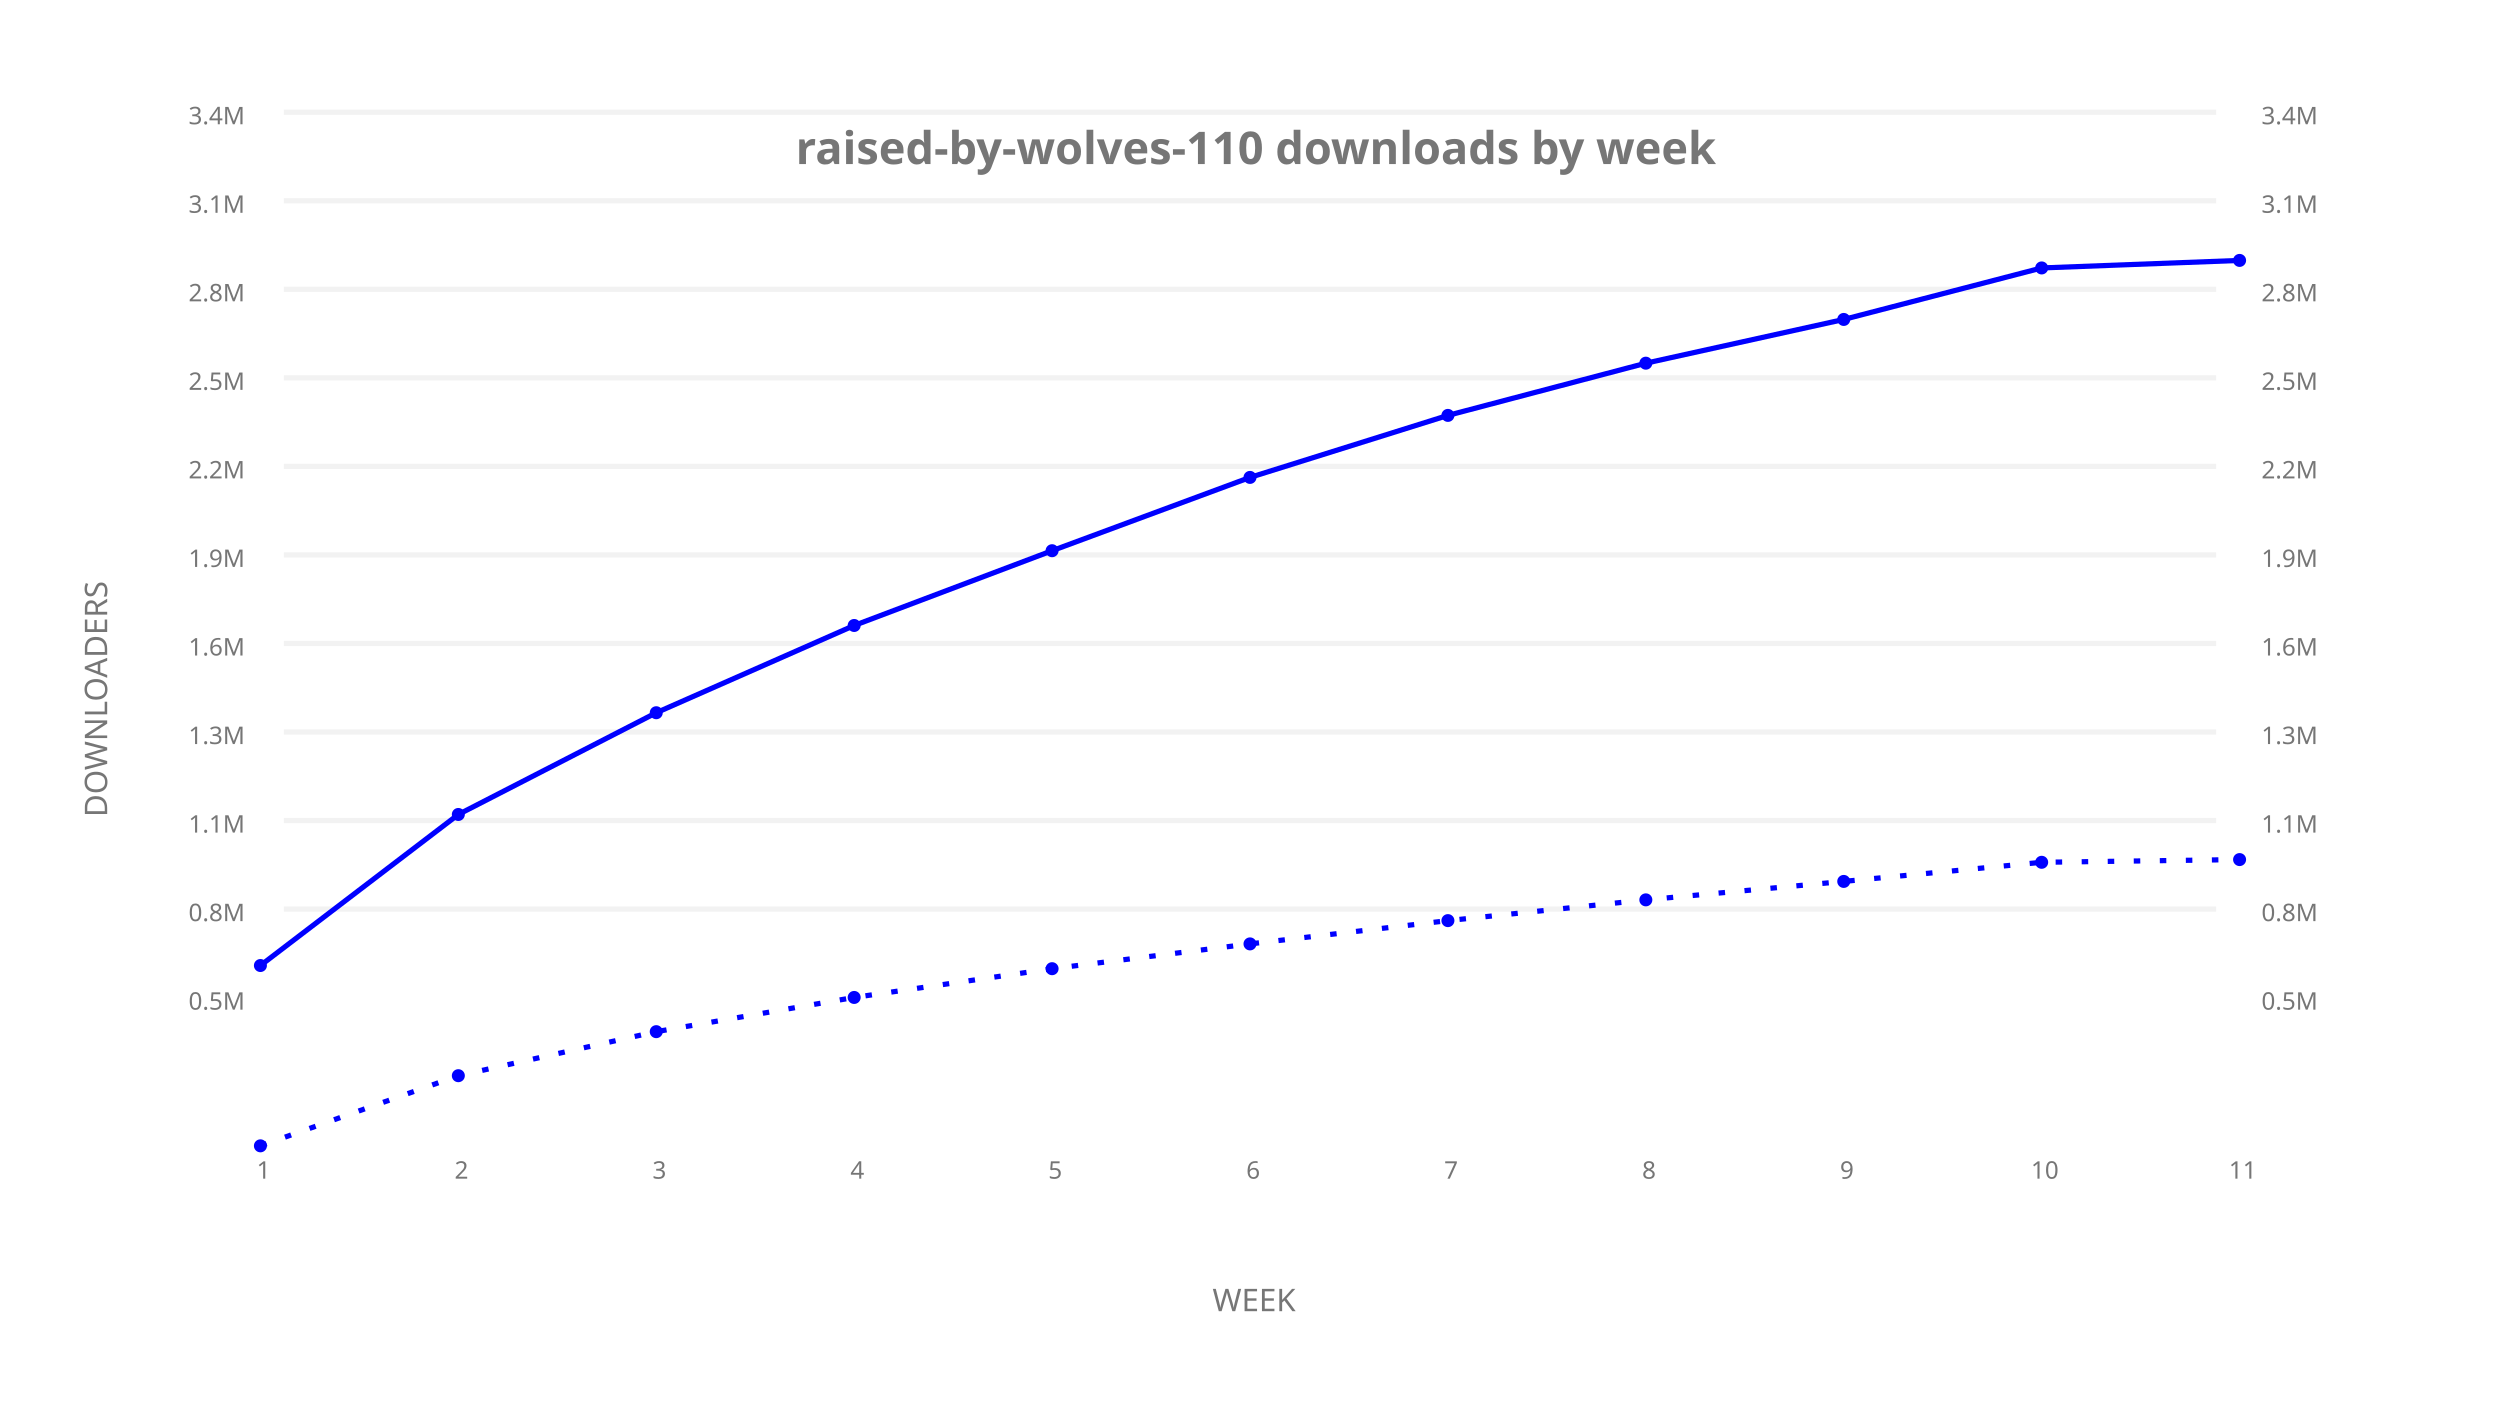
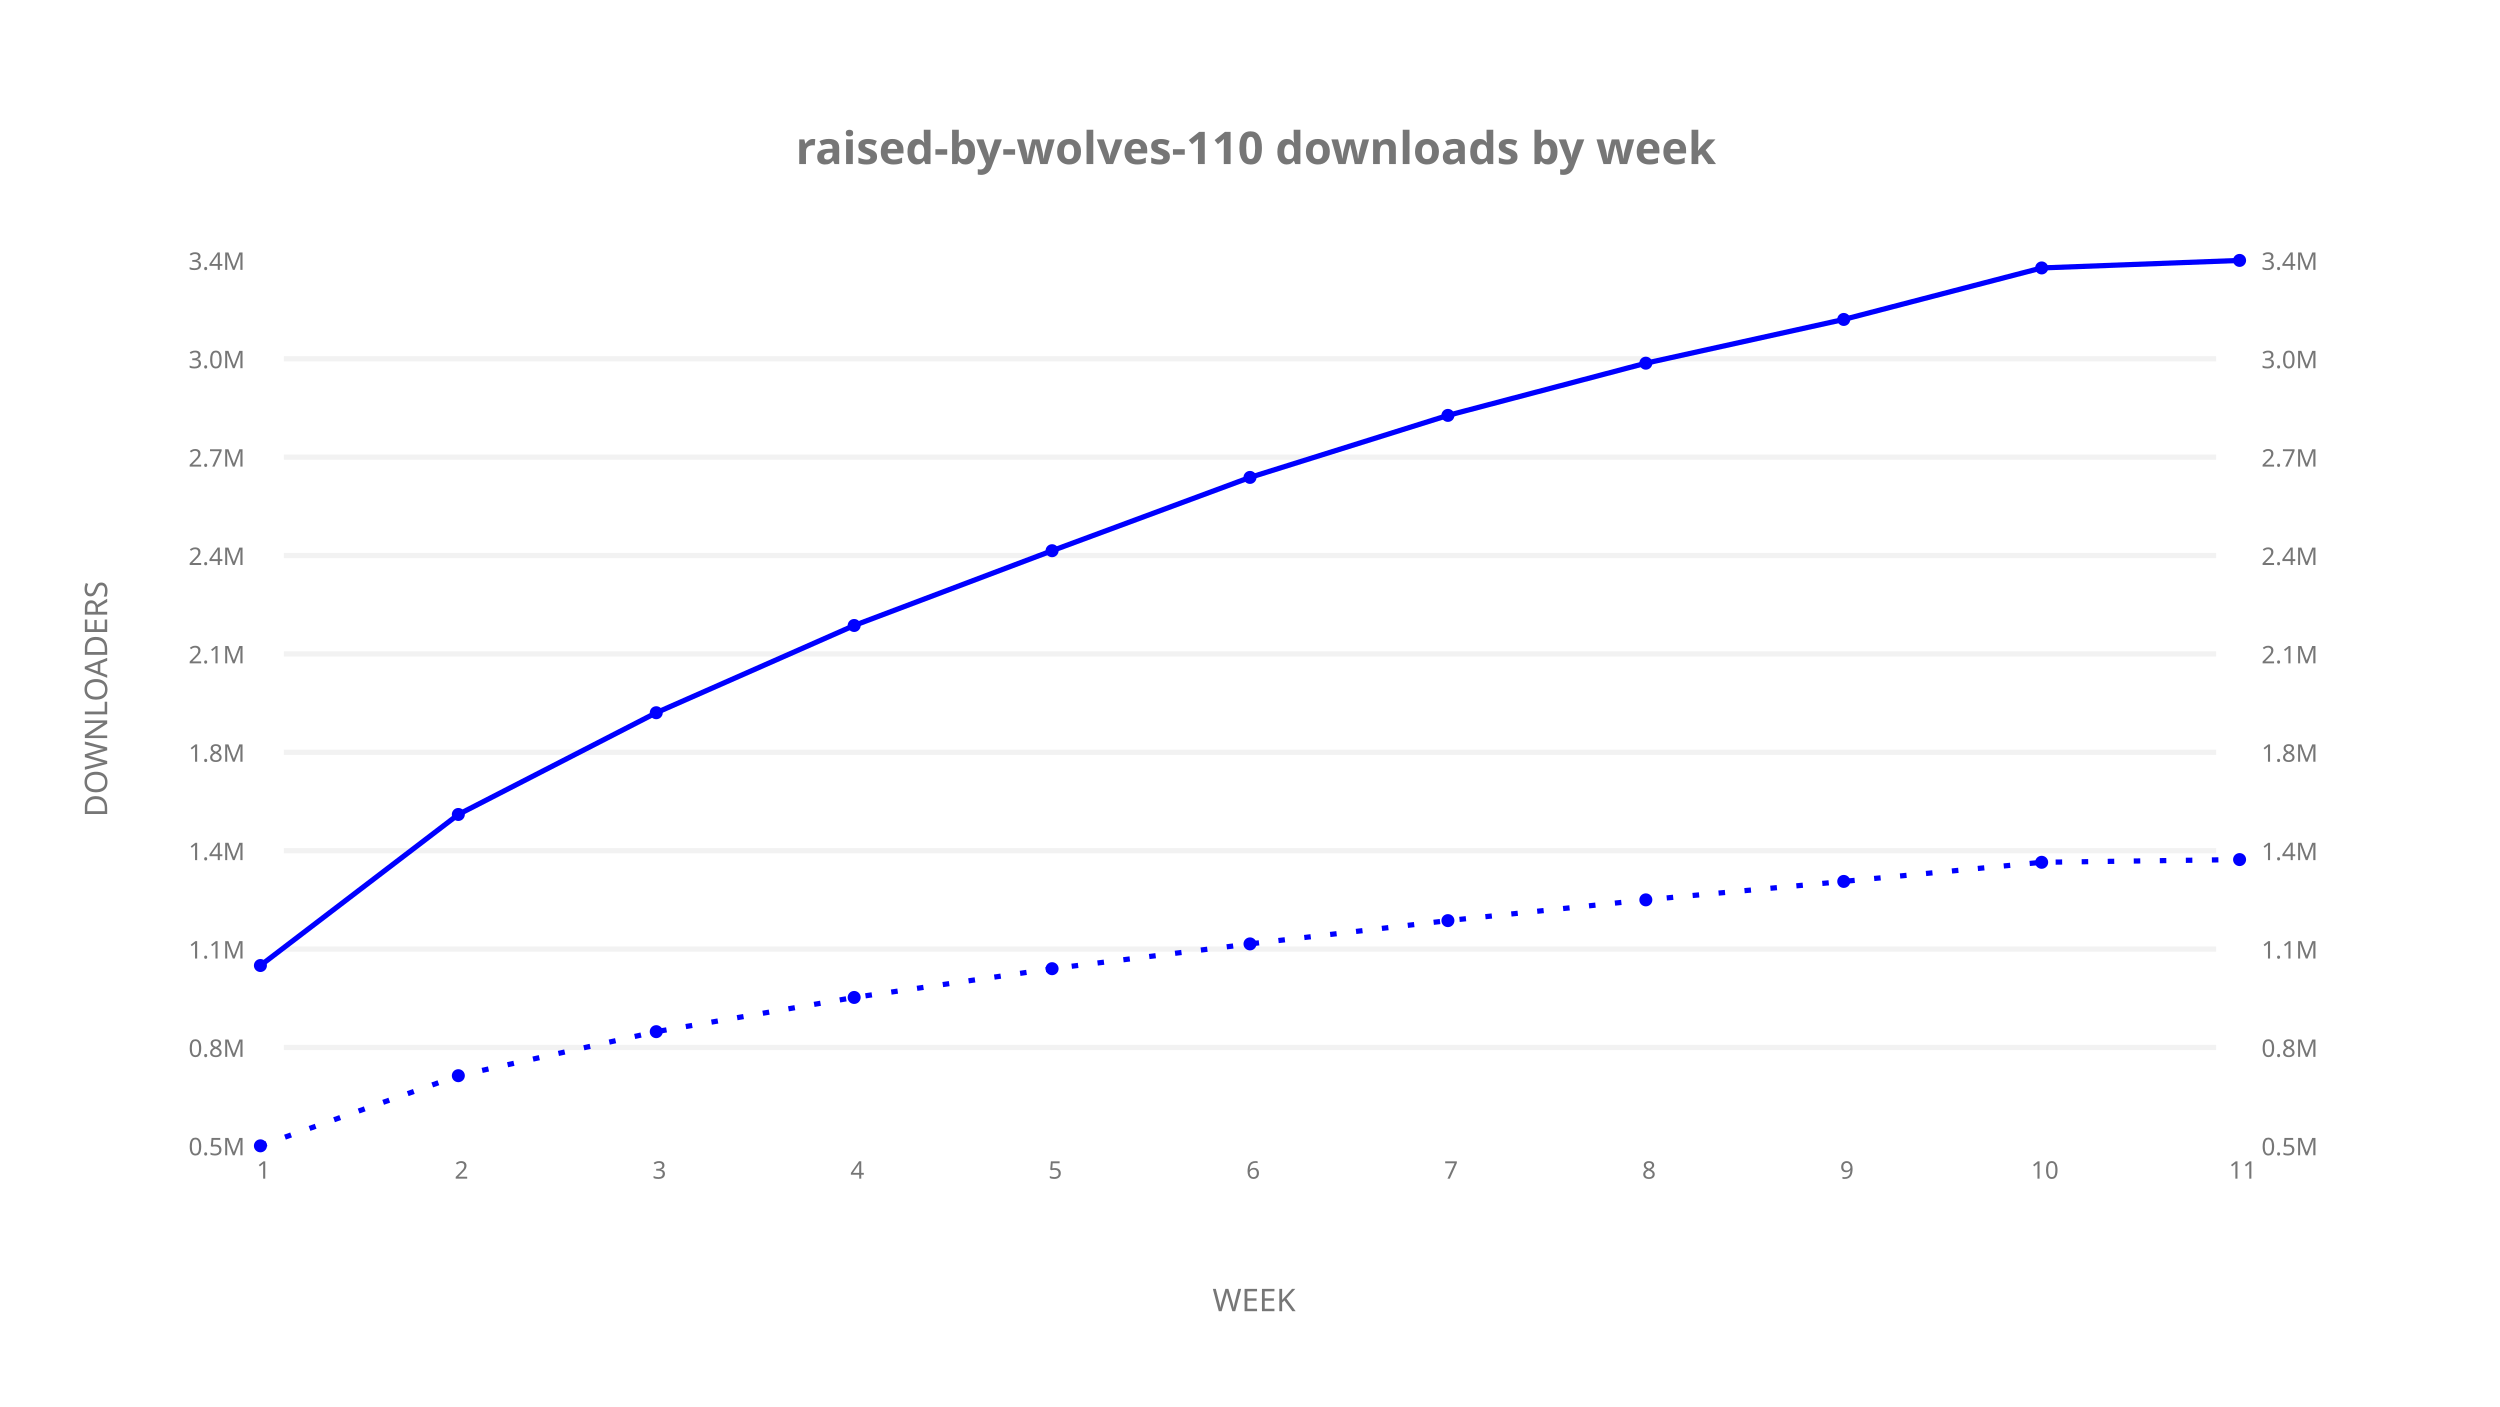
<svg xmlns="http://www.w3.org/2000/svg" xml:space="preserve" id="raised-by-wolves-110-downloads-by-week-raised-by-wolves-110-week" x="0px" y="0px" width="1920px" height="1080px" viewBox="0 0 1920 1080" enable-background="new 0 0 1920 1080" role="img">
  <g id="annotations">
    <text x="960" y="126" font-family="Atkinson Hyperlegible" font-size="26pt" text-anchor="middle" text-align="center" font-weight="600" font-style="normal" style="fill:rgb(118,118,118); fill-opacity:1; stroke:rgb(118,118,118); stroke-opacity:0; stroke-width:0.5"> raised-by-wolves-110 downloads by week</text>
    <g id="axes-lines">
      <text x="960" y="1007" font-family="Atkinson Hyperlegible" font-size="18pt" text-anchor="middle" text-align="center" font-weight="500" font-style="normal" style="fill:rgb(118,118,118); fill-opacity:1; stroke:rgb(118,118,118); stroke-opacity:0; stroke-width:0.5"> WEEK</text>
      <text x="73" y="540" font-family="Atkinson Hyperlegible" font-size="18pt" text-anchor="middle" text-align="center" dominant-baseline="central" font-weight="500" font-style="normal" style="fill:rgb(118,118,118); fill-opacity:1; stroke:rgb(118,118,118); stroke-opacity:0; stroke-width:0.5" transform="rotate(-90,73,540)"> DOWNLOADERS</text>
    </g>
    <g id="tic-y-label-lines">
-       <line x1="218" y1="698.188" x2="1702" y2="698.188" style="fill:rgb(0,0,255); fill-opacity:0; stroke:rgb(242,242,242); stroke-opacity:1; stroke-width:4" />
-       <line x1="218" y1="630.188" x2="1702" y2="630.188" style="fill:rgb(0,0,255); fill-opacity:0; stroke:rgb(242,242,242); stroke-opacity:1; stroke-width:4" />
-       <line x1="218" y1="562.188" x2="1702" y2="562.188" style="fill:rgb(0,0,255); fill-opacity:0; stroke:rgb(242,242,242); stroke-opacity:1; stroke-width:4" />
-       <line x1="218" y1="494.188" x2="1702" y2="494.188" style="fill:rgb(0,0,255); fill-opacity:0; stroke:rgb(242,242,242); stroke-opacity:1; stroke-width:4" />
-       <line x1="218" y1="426.188" x2="1702" y2="426.188" style="fill:rgb(0,0,255); fill-opacity:0; stroke:rgb(242,242,242); stroke-opacity:1; stroke-width:4" />
-       <line x1="218" y1="358.188" x2="1702" y2="358.188" style="fill:rgb(0,0,255); fill-opacity:0; stroke:rgb(242,242,242); stroke-opacity:1; stroke-width:4" />
-       <line x1="218" y1="290.188" x2="1702" y2="290.188" style="fill:rgb(0,0,255); fill-opacity:0; stroke:rgb(242,242,242); stroke-opacity:1; stroke-width:4" />
-       <line x1="218" y1="222.188" x2="1702" y2="222.188" style="fill:rgb(0,0,255); fill-opacity:0; stroke:rgb(242,242,242); stroke-opacity:1; stroke-width:4" />
-       <line x1="218" y1="154.188" x2="1702" y2="154.188" style="fill:rgb(0,0,255); fill-opacity:0; stroke:rgb(242,242,242); stroke-opacity:1; stroke-width:4" />
-       <line x1="218" y1="86.188" x2="1702" y2="86.188" style="fill:rgb(0,0,255); fill-opacity:0; stroke:rgb(242,242,242); stroke-opacity:1; stroke-width:4" />
+       <line x1="218" y1="804.444" x2="1702" y2="804.444" style="fill:rgb(0,0,255); fill-opacity:0; stroke:rgb(242,242,242); stroke-opacity:1; stroke-width:4" />
+       <line x1="218" y1="728.889" x2="1702" y2="728.889" style="fill:rgb(0,0,255); fill-opacity:0; stroke:rgb(242,242,242); stroke-opacity:1; stroke-width:4" />
+       <line x1="218" y1="653.333" x2="1702" y2="653.333" style="fill:rgb(0,0,255); fill-opacity:0; stroke:rgb(242,242,242); stroke-opacity:1; stroke-width:4" />
+       <line x1="218" y1="577.778" x2="1702" y2="577.778" style="fill:rgb(0,0,255); fill-opacity:0; stroke:rgb(242,242,242); stroke-opacity:1; stroke-width:4" />
+       <line x1="218" y1="502.222" x2="1702" y2="502.222" style="fill:rgb(0,0,255); fill-opacity:0; stroke:rgb(242,242,242); stroke-opacity:1; stroke-width:4" />
+       <line x1="218" y1="426.667" x2="1702" y2="426.667" style="fill:rgb(0,0,255); fill-opacity:0; stroke:rgb(242,242,242); stroke-opacity:1; stroke-width:4" />
+       <line x1="218" y1="351.111" x2="1702" y2="351.111" style="fill:rgb(0,0,255); fill-opacity:0; stroke:rgb(242,242,242); stroke-opacity:1; stroke-width:4" />
+       <line x1="218" y1="275.556" x2="1702" y2="275.556" style="fill:rgb(0,0,255); fill-opacity:0; stroke:rgb(242,242,242); stroke-opacity:1; stroke-width:4" />
    </g>
    <g id="tic-x-labels">
      <text x="200" y="898" font-family="Atkinson Hyperlegible" font-size="14pt" text-anchor="middle" text-align="center" dominant-baseline="central" font-weight="400" font-style="normal" style="fill:rgb(118,118,118); fill-opacity:1; stroke:rgb(118,118,118); stroke-opacity:0; stroke-width:0.5"> 1</text>
      <text x="352" y="898" font-family="Atkinson Hyperlegible" font-size="14pt" text-anchor="middle" text-align="center" dominant-baseline="central" font-weight="400" font-style="normal" style="fill:rgb(118,118,118); fill-opacity:1; stroke:rgb(118,118,118); stroke-opacity:0; stroke-width:0.5"> 2</text>
      <text x="504" y="898" font-family="Atkinson Hyperlegible" font-size="14pt" text-anchor="middle" text-align="center" dominant-baseline="central" font-weight="400" font-style="normal" style="fill:rgb(118,118,118); fill-opacity:1; stroke:rgb(118,118,118); stroke-opacity:0; stroke-width:0.5"> 3</text>
      <text x="656" y="898" font-family="Atkinson Hyperlegible" font-size="14pt" text-anchor="middle" text-align="center" dominant-baseline="central" font-weight="400" font-style="normal" style="fill:rgb(118,118,118); fill-opacity:1; stroke:rgb(118,118,118); stroke-opacity:0; stroke-width:0.5"> 4</text>
      <text x="808" y="898" font-family="Atkinson Hyperlegible" font-size="14pt" text-anchor="middle" text-align="center" dominant-baseline="central" font-weight="400" font-style="normal" style="fill:rgb(118,118,118); fill-opacity:1; stroke:rgb(118,118,118); stroke-opacity:0; stroke-width:0.5"> 5</text>
      <text x="960" y="898" font-family="Atkinson Hyperlegible" font-size="14pt" text-anchor="middle" text-align="center" dominant-baseline="central" font-weight="400" font-style="normal" style="fill:rgb(118,118,118); fill-opacity:1; stroke:rgb(118,118,118); stroke-opacity:0; stroke-width:0.5"> 6</text>
      <text x="1112" y="898" font-family="Atkinson Hyperlegible" font-size="14pt" text-anchor="middle" text-align="center" dominant-baseline="central" font-weight="400" font-style="normal" style="fill:rgb(118,118,118); fill-opacity:1; stroke:rgb(118,118,118); stroke-opacity:0; stroke-width:0.5"> 7</text>
      <text x="1264" y="898" font-family="Atkinson Hyperlegible" font-size="14pt" text-anchor="middle" text-align="center" dominant-baseline="central" font-weight="400" font-style="normal" style="fill:rgb(118,118,118); fill-opacity:1; stroke:rgb(118,118,118); stroke-opacity:0; stroke-width:0.5"> 8</text>
      <text x="1416" y="898" font-family="Atkinson Hyperlegible" font-size="14pt" text-anchor="middle" text-align="center" dominant-baseline="central" font-weight="400" font-style="normal" style="fill:rgb(118,118,118); fill-opacity:1; stroke:rgb(118,118,118); stroke-opacity:0; stroke-width:0.5"> 9</text>
      <text x="1568" y="898" font-family="Atkinson Hyperlegible" font-size="14pt" text-anchor="middle" text-align="center" dominant-baseline="central" font-weight="400" font-style="normal" style="fill:rgb(118,118,118); fill-opacity:1; stroke:rgb(118,118,118); stroke-opacity:0; stroke-width:0.5"> 10</text>
      <text x="1720" y="898" font-family="Atkinson Hyperlegible" font-size="14pt" text-anchor="middle" text-align="center" dominant-baseline="central" font-weight="400" font-style="normal" style="fill:rgb(118,118,118); fill-opacity:1; stroke:rgb(118,118,118); stroke-opacity:0; stroke-width:0.5"> 11</text>
    </g>
    <g id="tic-y-labels">
-       <text x="164" y="768.188" font-family="Atkinson Hyperlegible" font-size="14pt" text-anchor="middle" text-align="center" dominant-baseline="central" font-weight="400" font-style="normal" style="fill:rgb(118,118,118); fill-opacity:1; stroke:rgb(118,118,118); stroke-opacity:0; stroke-width:0.5"> 0.5M</text>
-       <text x="1756" y="768.188" font-family="Atkinson Hyperlegible" font-size="14pt" text-anchor="middle" text-align="center" dominant-baseline="central" font-weight="400" font-style="normal" style="fill:rgb(118,118,118); fill-opacity:1; stroke:rgb(118,118,118); stroke-opacity:0; stroke-width:0.5"> 0.5M</text>
-       <text x="164" y="700.188" font-family="Atkinson Hyperlegible" font-size="14pt" text-anchor="middle" text-align="center" dominant-baseline="central" font-weight="400" font-style="normal" style="fill:rgb(118,118,118); fill-opacity:1; stroke:rgb(118,118,118); stroke-opacity:0; stroke-width:0.5"> 0.8M</text>
-       <text x="1756" y="700.188" font-family="Atkinson Hyperlegible" font-size="14pt" text-anchor="middle" text-align="center" dominant-baseline="central" font-weight="400" font-style="normal" style="fill:rgb(118,118,118); fill-opacity:1; stroke:rgb(118,118,118); stroke-opacity:0; stroke-width:0.5"> 0.8M</text>
-       <text x="164" y="632.188" font-family="Atkinson Hyperlegible" font-size="14pt" text-anchor="middle" text-align="center" dominant-baseline="central" font-weight="400" font-style="normal" style="fill:rgb(118,118,118); fill-opacity:1; stroke:rgb(118,118,118); stroke-opacity:0; stroke-width:0.5"> 1.1M</text>
-       <text x="1756" y="632.188" font-family="Atkinson Hyperlegible" font-size="14pt" text-anchor="middle" text-align="center" dominant-baseline="central" font-weight="400" font-style="normal" style="fill:rgb(118,118,118); fill-opacity:1; stroke:rgb(118,118,118); stroke-opacity:0; stroke-width:0.5"> 1.1M</text>
-       <text x="164" y="564.188" font-family="Atkinson Hyperlegible" font-size="14pt" text-anchor="middle" text-align="center" dominant-baseline="central" font-weight="400" font-style="normal" style="fill:rgb(118,118,118); fill-opacity:1; stroke:rgb(118,118,118); stroke-opacity:0; stroke-width:0.5"> 1.3M</text>
-       <text x="1756" y="564.188" font-family="Atkinson Hyperlegible" font-size="14pt" text-anchor="middle" text-align="center" dominant-baseline="central" font-weight="400" font-style="normal" style="fill:rgb(118,118,118); fill-opacity:1; stroke:rgb(118,118,118); stroke-opacity:0; stroke-width:0.5"> 1.3M</text>
-       <text x="164" y="496.188" font-family="Atkinson Hyperlegible" font-size="14pt" text-anchor="middle" text-align="center" dominant-baseline="central" font-weight="400" font-style="normal" style="fill:rgb(118,118,118); fill-opacity:1; stroke:rgb(118,118,118); stroke-opacity:0; stroke-width:0.5"> 1.6M</text>
-       <text x="1756" y="496.188" font-family="Atkinson Hyperlegible" font-size="14pt" text-anchor="middle" text-align="center" dominant-baseline="central" font-weight="400" font-style="normal" style="fill:rgb(118,118,118); fill-opacity:1; stroke:rgb(118,118,118); stroke-opacity:0; stroke-width:0.5"> 1.6M</text>
-       <text x="164" y="428.188" font-family="Atkinson Hyperlegible" font-size="14pt" text-anchor="middle" text-align="center" dominant-baseline="central" font-weight="400" font-style="normal" style="fill:rgb(118,118,118); fill-opacity:1; stroke:rgb(118,118,118); stroke-opacity:0; stroke-width:0.5"> 1.9M</text>
-       <text x="1756" y="428.188" font-family="Atkinson Hyperlegible" font-size="14pt" text-anchor="middle" text-align="center" dominant-baseline="central" font-weight="400" font-style="normal" style="fill:rgb(118,118,118); fill-opacity:1; stroke:rgb(118,118,118); stroke-opacity:0; stroke-width:0.5"> 1.9M</text>
-       <text x="164" y="360.188" font-family="Atkinson Hyperlegible" font-size="14pt" text-anchor="middle" text-align="center" dominant-baseline="central" font-weight="400" font-style="normal" style="fill:rgb(118,118,118); fill-opacity:1; stroke:rgb(118,118,118); stroke-opacity:0; stroke-width:0.5"> 2.2M</text>
-       <text x="1756" y="360.188" font-family="Atkinson Hyperlegible" font-size="14pt" text-anchor="middle" text-align="center" dominant-baseline="central" font-weight="400" font-style="normal" style="fill:rgb(118,118,118); fill-opacity:1; stroke:rgb(118,118,118); stroke-opacity:0; stroke-width:0.5"> 2.2M</text>
-       <text x="164" y="292.188" font-family="Atkinson Hyperlegible" font-size="14pt" text-anchor="middle" text-align="center" dominant-baseline="central" font-weight="400" font-style="normal" style="fill:rgb(118,118,118); fill-opacity:1; stroke:rgb(118,118,118); stroke-opacity:0; stroke-width:0.5"> 2.5M</text>
-       <text x="1756" y="292.188" font-family="Atkinson Hyperlegible" font-size="14pt" text-anchor="middle" text-align="center" dominant-baseline="central" font-weight="400" font-style="normal" style="fill:rgb(118,118,118); fill-opacity:1; stroke:rgb(118,118,118); stroke-opacity:0; stroke-width:0.5"> 2.5M</text>
-       <text x="164" y="224.188" font-family="Atkinson Hyperlegible" font-size="14pt" text-anchor="middle" text-align="center" dominant-baseline="central" font-weight="400" font-style="normal" style="fill:rgb(118,118,118); fill-opacity:1; stroke:rgb(118,118,118); stroke-opacity:0; stroke-width:0.5"> 2.8M</text>
-       <text x="1756" y="224.188" font-family="Atkinson Hyperlegible" font-size="14pt" text-anchor="middle" text-align="center" dominant-baseline="central" font-weight="400" font-style="normal" style="fill:rgb(118,118,118); fill-opacity:1; stroke:rgb(118,118,118); stroke-opacity:0; stroke-width:0.5"> 2.8M</text>
-       <text x="164" y="156.188" font-family="Atkinson Hyperlegible" font-size="14pt" text-anchor="middle" text-align="center" dominant-baseline="central" font-weight="400" font-style="normal" style="fill:rgb(118,118,118); fill-opacity:1; stroke:rgb(118,118,118); stroke-opacity:0; stroke-width:0.5"> 3.1M</text>
-       <text x="1756" y="156.188" font-family="Atkinson Hyperlegible" font-size="14pt" text-anchor="middle" text-align="center" dominant-baseline="central" font-weight="400" font-style="normal" style="fill:rgb(118,118,118); fill-opacity:1; stroke:rgb(118,118,118); stroke-opacity:0; stroke-width:0.5"> 3.1M</text>
-       <text x="164" y="88.188" font-family="Atkinson Hyperlegible" font-size="14pt" text-anchor="middle" text-align="center" dominant-baseline="central" font-weight="400" font-style="normal" style="fill:rgb(118,118,118); fill-opacity:1; stroke:rgb(118,118,118); stroke-opacity:0; stroke-width:0.5"> 3.4M</text>
-       <text x="1756" y="88.188" font-family="Atkinson Hyperlegible" font-size="14pt" text-anchor="middle" text-align="center" dominant-baseline="central" font-weight="400" font-style="normal" style="fill:rgb(118,118,118); fill-opacity:1; stroke:rgb(118,118,118); stroke-opacity:0; stroke-width:0.5"> 3.4M</text>
+       <text x="164" y="880" font-family="Atkinson Hyperlegible" font-size="14pt" text-anchor="middle" text-align="center" dominant-baseline="central" font-weight="400" font-style="normal" style="fill:rgb(118,118,118); fill-opacity:1; stroke:rgb(118,118,118); stroke-opacity:0; stroke-width:0.5"> 0.5M</text>
+       <text x="1756" y="880" font-family="Atkinson Hyperlegible" font-size="14pt" text-anchor="middle" text-align="center" dominant-baseline="central" font-weight="400" font-style="normal" style="fill:rgb(118,118,118); fill-opacity:1; stroke:rgb(118,118,118); stroke-opacity:0; stroke-width:0.5"> 0.5M</text>
+       <text x="164" y="804.444" font-family="Atkinson Hyperlegible" font-size="14pt" text-anchor="middle" text-align="center" dominant-baseline="central" font-weight="400" font-style="normal" style="fill:rgb(118,118,118); fill-opacity:1; stroke:rgb(118,118,118); stroke-opacity:0; stroke-width:0.5"> 0.8M</text>
+       <text x="1756" y="804.444" font-family="Atkinson Hyperlegible" font-size="14pt" text-anchor="middle" text-align="center" dominant-baseline="central" font-weight="400" font-style="normal" style="fill:rgb(118,118,118); fill-opacity:1; stroke:rgb(118,118,118); stroke-opacity:0; stroke-width:0.5"> 0.8M</text>
+       <text x="164" y="728.889" font-family="Atkinson Hyperlegible" font-size="14pt" text-anchor="middle" text-align="center" dominant-baseline="central" font-weight="400" font-style="normal" style="fill:rgb(118,118,118); fill-opacity:1; stroke:rgb(118,118,118); stroke-opacity:0; stroke-width:0.5"> 1.1M</text>
+       <text x="1756" y="728.889" font-family="Atkinson Hyperlegible" font-size="14pt" text-anchor="middle" text-align="center" dominant-baseline="central" font-weight="400" font-style="normal" style="fill:rgb(118,118,118); fill-opacity:1; stroke:rgb(118,118,118); stroke-opacity:0; stroke-width:0.5"> 1.1M</text>
+       <text x="164" y="653.333" font-family="Atkinson Hyperlegible" font-size="14pt" text-anchor="middle" text-align="center" dominant-baseline="central" font-weight="400" font-style="normal" style="fill:rgb(118,118,118); fill-opacity:1; stroke:rgb(118,118,118); stroke-opacity:0; stroke-width:0.5"> 1.4M</text>
+       <text x="1756" y="653.333" font-family="Atkinson Hyperlegible" font-size="14pt" text-anchor="middle" text-align="center" dominant-baseline="central" font-weight="400" font-style="normal" style="fill:rgb(118,118,118); fill-opacity:1; stroke:rgb(118,118,118); stroke-opacity:0; stroke-width:0.5"> 1.4M</text>
+       <text x="164" y="577.778" font-family="Atkinson Hyperlegible" font-size="14pt" text-anchor="middle" text-align="center" dominant-baseline="central" font-weight="400" font-style="normal" style="fill:rgb(118,118,118); fill-opacity:1; stroke:rgb(118,118,118); stroke-opacity:0; stroke-width:0.5"> 1.8M</text>
+       <text x="1756" y="577.778" font-family="Atkinson Hyperlegible" font-size="14pt" text-anchor="middle" text-align="center" dominant-baseline="central" font-weight="400" font-style="normal" style="fill:rgb(118,118,118); fill-opacity:1; stroke:rgb(118,118,118); stroke-opacity:0; stroke-width:0.5"> 1.8M</text>
+       <text x="164" y="502.222" font-family="Atkinson Hyperlegible" font-size="14pt" text-anchor="middle" text-align="center" dominant-baseline="central" font-weight="400" font-style="normal" style="fill:rgb(118,118,118); fill-opacity:1; stroke:rgb(118,118,118); stroke-opacity:0; stroke-width:0.5"> 2.1M</text>
+       <text x="1756" y="502.222" font-family="Atkinson Hyperlegible" font-size="14pt" text-anchor="middle" text-align="center" dominant-baseline="central" font-weight="400" font-style="normal" style="fill:rgb(118,118,118); fill-opacity:1; stroke:rgb(118,118,118); stroke-opacity:0; stroke-width:0.5"> 2.1M</text>
+       <text x="164" y="426.667" font-family="Atkinson Hyperlegible" font-size="14pt" text-anchor="middle" text-align="center" dominant-baseline="central" font-weight="400" font-style="normal" style="fill:rgb(118,118,118); fill-opacity:1; stroke:rgb(118,118,118); stroke-opacity:0; stroke-width:0.5"> 2.4M</text>
+       <text x="1756" y="426.667" font-family="Atkinson Hyperlegible" font-size="14pt" text-anchor="middle" text-align="center" dominant-baseline="central" font-weight="400" font-style="normal" style="fill:rgb(118,118,118); fill-opacity:1; stroke:rgb(118,118,118); stroke-opacity:0; stroke-width:0.5"> 2.4M</text>
+       <text x="164" y="351.111" font-family="Atkinson Hyperlegible" font-size="14pt" text-anchor="middle" text-align="center" dominant-baseline="central" font-weight="400" font-style="normal" style="fill:rgb(118,118,118); fill-opacity:1; stroke:rgb(118,118,118); stroke-opacity:0; stroke-width:0.5"> 2.7M</text>
+       <text x="1756" y="351.111" font-family="Atkinson Hyperlegible" font-size="14pt" text-anchor="middle" text-align="center" dominant-baseline="central" font-weight="400" font-style="normal" style="fill:rgb(118,118,118); fill-opacity:1; stroke:rgb(118,118,118); stroke-opacity:0; stroke-width:0.5"> 2.7M</text>
+       <text x="164" y="275.556" font-family="Atkinson Hyperlegible" font-size="14pt" text-anchor="middle" text-align="center" dominant-baseline="central" font-weight="400" font-style="normal" style="fill:rgb(118,118,118); fill-opacity:1; stroke:rgb(118,118,118); stroke-opacity:0; stroke-width:0.5"> 3.0M</text>
+       <text x="1756" y="275.556" font-family="Atkinson Hyperlegible" font-size="14pt" text-anchor="middle" text-align="center" dominant-baseline="central" font-weight="400" font-style="normal" style="fill:rgb(118,118,118); fill-opacity:1; stroke:rgb(118,118,118); stroke-opacity:0; stroke-width:0.5"> 3.0M</text>
+       <text x="164" y="200" font-family="Atkinson Hyperlegible" font-size="14pt" text-anchor="middle" text-align="center" dominant-baseline="central" font-weight="400" font-style="normal" style="fill:rgb(118,118,118); fill-opacity:1; stroke:rgb(118,118,118); stroke-opacity:0; stroke-width:0.5"> 3.4M</text>
+       <text x="1756" y="200" font-family="Atkinson Hyperlegible" font-size="14pt" text-anchor="middle" text-align="center" dominant-baseline="central" font-weight="400" font-style="normal" style="fill:rgb(118,118,118); fill-opacity:1; stroke:rgb(118,118,118); stroke-opacity:0; stroke-width:0.5"> 3.4M</text>
    </g>
  </g>
  <g id="polyline-raised-by-wolves-110 downloads by week">
    <polyline points="200,741.519 352,625.513 504,547.379 656,480.372 808,422.947 960,366.649 1112,319.025 1264,278.927 1416,245.334 1568,205.779 1720,200 " style="fill:rgb(0,0,255); fill-opacity:0; stroke:rgb(0,0,255); stroke-opacity:1; stroke-width:4" />
  </g>
  <g id="markers-raised-by-wolves-110 downloads by week">
    <circle cx="200" cy="741.519" r="5" style="fill:rgb(0,0,255); fill-opacity:1; stroke:rgb(0,0,255); stroke-opacity:0; stroke-width:4">
</circle>
    <circle cx="352" cy="625.513" r="5" style="fill:rgb(0,0,255); fill-opacity:1; stroke:rgb(0,0,255); stroke-opacity:0; stroke-width:4">
</circle>
    <circle cx="504" cy="547.379" r="5" style="fill:rgb(0,0,255); fill-opacity:1; stroke:rgb(0,0,255); stroke-opacity:0; stroke-width:4">
</circle>
    <circle cx="656" cy="480.372" r="5" style="fill:rgb(0,0,255); fill-opacity:1; stroke:rgb(0,0,255); stroke-opacity:0; stroke-width:4">
</circle>
    <circle cx="808" cy="422.947" r="5" style="fill:rgb(0,0,255); fill-opacity:1; stroke:rgb(0,0,255); stroke-opacity:0; stroke-width:4">
</circle>
    <circle cx="960" cy="366.649" r="5" style="fill:rgb(0,0,255); fill-opacity:1; stroke:rgb(0,0,255); stroke-opacity:0; stroke-width:4">
</circle>
    <circle cx="1112" cy="319.025" r="5" style="fill:rgb(0,0,255); fill-opacity:1; stroke:rgb(0,0,255); stroke-opacity:0; stroke-width:4">
</circle>
    <circle cx="1264" cy="278.927" r="5" style="fill:rgb(0,0,255); fill-opacity:1; stroke:rgb(0,0,255); stroke-opacity:0; stroke-width:4">
</circle>
    <circle cx="1416" cy="245.334" r="5" style="fill:rgb(0,0,255); fill-opacity:1; stroke:rgb(0,0,255); stroke-opacity:0; stroke-width:4">
</circle>
    <circle cx="1568" cy="205.779" r="5" style="fill:rgb(0,0,255); fill-opacity:1; stroke:rgb(0,0,255); stroke-opacity:0; stroke-width:4">
</circle>
    <circle cx="1720" cy="200" r="5" style="fill:rgb(0,0,255); fill-opacity:1; stroke:rgb(0,0,255); stroke-opacity:0; stroke-width:4">
</circle>
  </g>
  <g id="polyline-raised-by-wolves-110 downloads by week uploaders">
    <polyline points="200,880 352,826.128 504,792.317 656,766.042 808,743.955 960,724.913 1112,707.038 1264,691.093 1416,676.931 1568,662.245 1720,660.154 " stroke-dasharray="5 15" style="fill:rgb(0,0,255); fill-opacity:0; stroke:rgb(0,0,255); stroke-opacity:1; stroke-width:4" />
  </g>
  <g id="markers-raised-by-wolves-110 downloads by week uploaders">
    <circle cx="200" cy="880" r="5" style="fill:rgb(0,0,255); fill-opacity:1; stroke:rgb(0,0,255); stroke-opacity:0; stroke-width:4">
</circle>
    <circle cx="352" cy="826.128" r="5" style="fill:rgb(0,0,255); fill-opacity:1; stroke:rgb(0,0,255); stroke-opacity:0; stroke-width:4">
</circle>
    <circle cx="504" cy="792.317" r="5" style="fill:rgb(0,0,255); fill-opacity:1; stroke:rgb(0,0,255); stroke-opacity:0; stroke-width:4">
</circle>
    <circle cx="656" cy="766.042" r="5" style="fill:rgb(0,0,255); fill-opacity:1; stroke:rgb(0,0,255); stroke-opacity:0; stroke-width:4">
</circle>
    <circle cx="808" cy="743.955" r="5" style="fill:rgb(0,0,255); fill-opacity:1; stroke:rgb(0,0,255); stroke-opacity:0; stroke-width:4">
</circle>
    <circle cx="960" cy="724.913" r="5" style="fill:rgb(0,0,255); fill-opacity:1; stroke:rgb(0,0,255); stroke-opacity:0; stroke-width:4">
</circle>
    <circle cx="1112" cy="707.038" r="5" style="fill:rgb(0,0,255); fill-opacity:1; stroke:rgb(0,0,255); stroke-opacity:0; stroke-width:4">
</circle>
    <circle cx="1264" cy="691.093" r="5" style="fill:rgb(0,0,255); fill-opacity:1; stroke:rgb(0,0,255); stroke-opacity:0; stroke-width:4">
</circle>
    <circle cx="1416" cy="676.931" r="5" style="fill:rgb(0,0,255); fill-opacity:1; stroke:rgb(0,0,255); stroke-opacity:0; stroke-width:4">
</circle>
    <circle cx="1568" cy="662.245" r="5" style="fill:rgb(0,0,255); fill-opacity:1; stroke:rgb(0,0,255); stroke-opacity:0; stroke-width:4">
</circle>
    <circle cx="1720" cy="660.154" r="5" style="fill:rgb(0,0,255); fill-opacity:1; stroke:rgb(0,0,255); stroke-opacity:0; stroke-width:4">
</circle>
  </g>
</svg>
